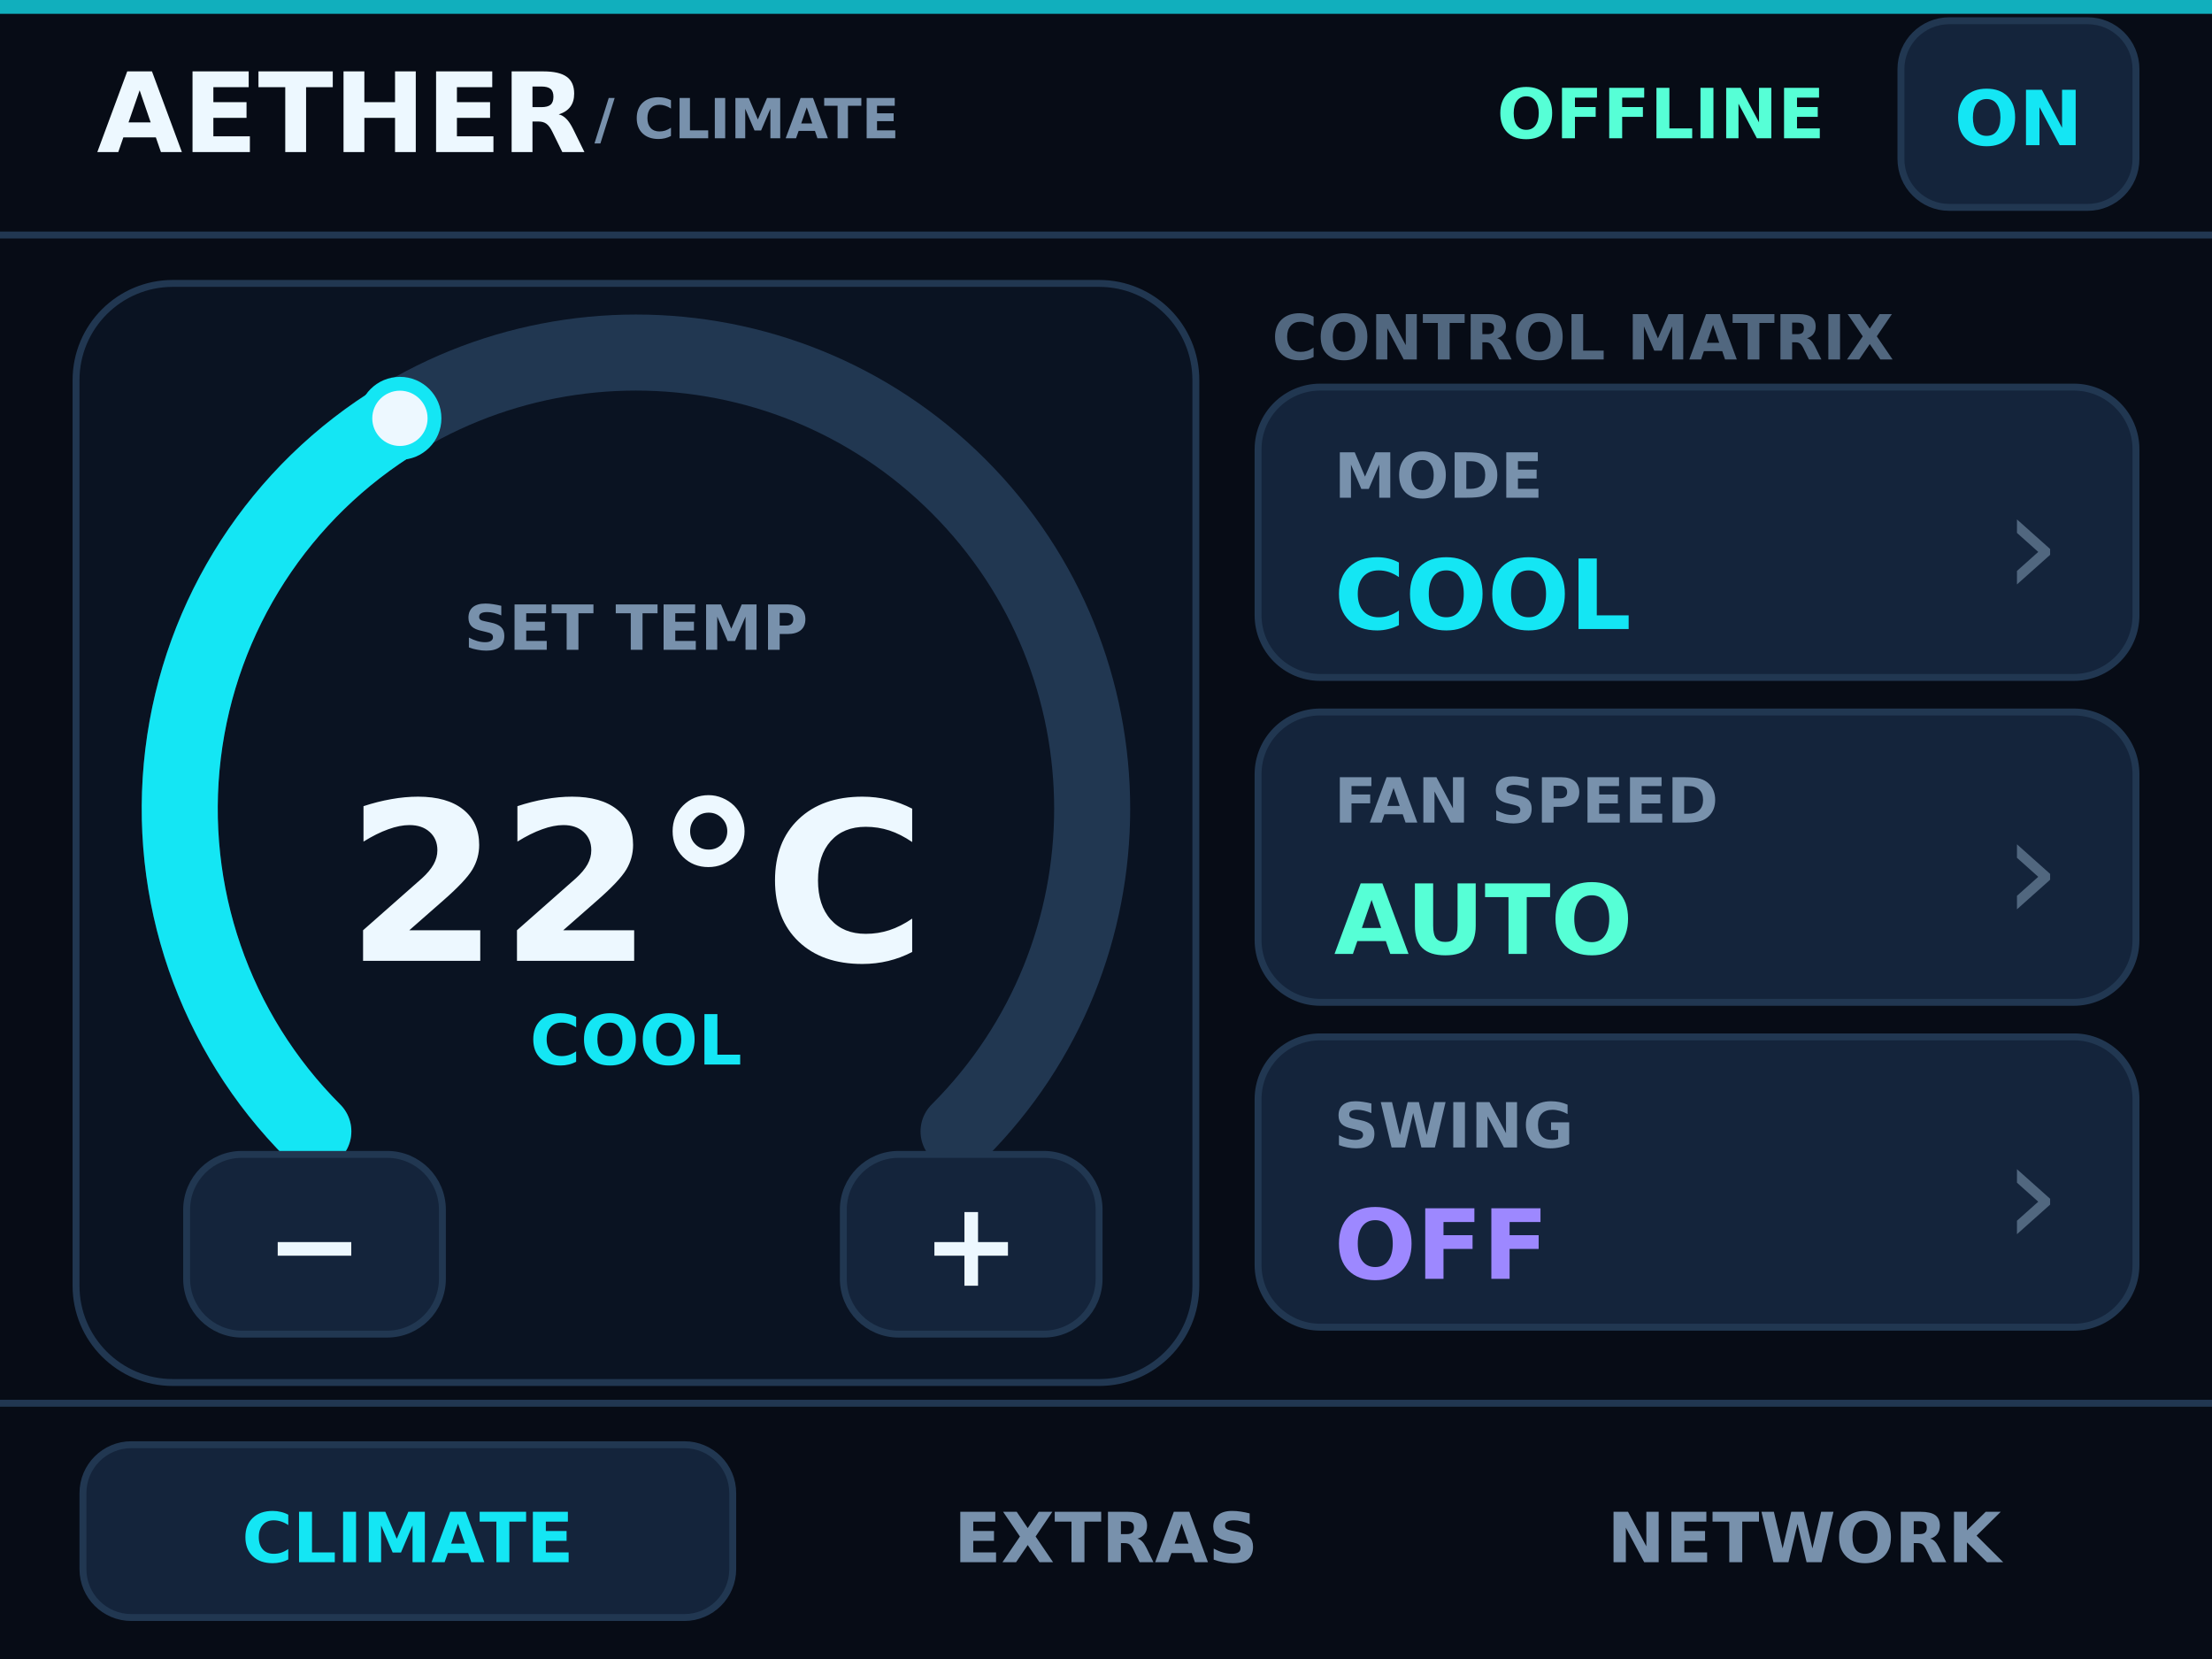
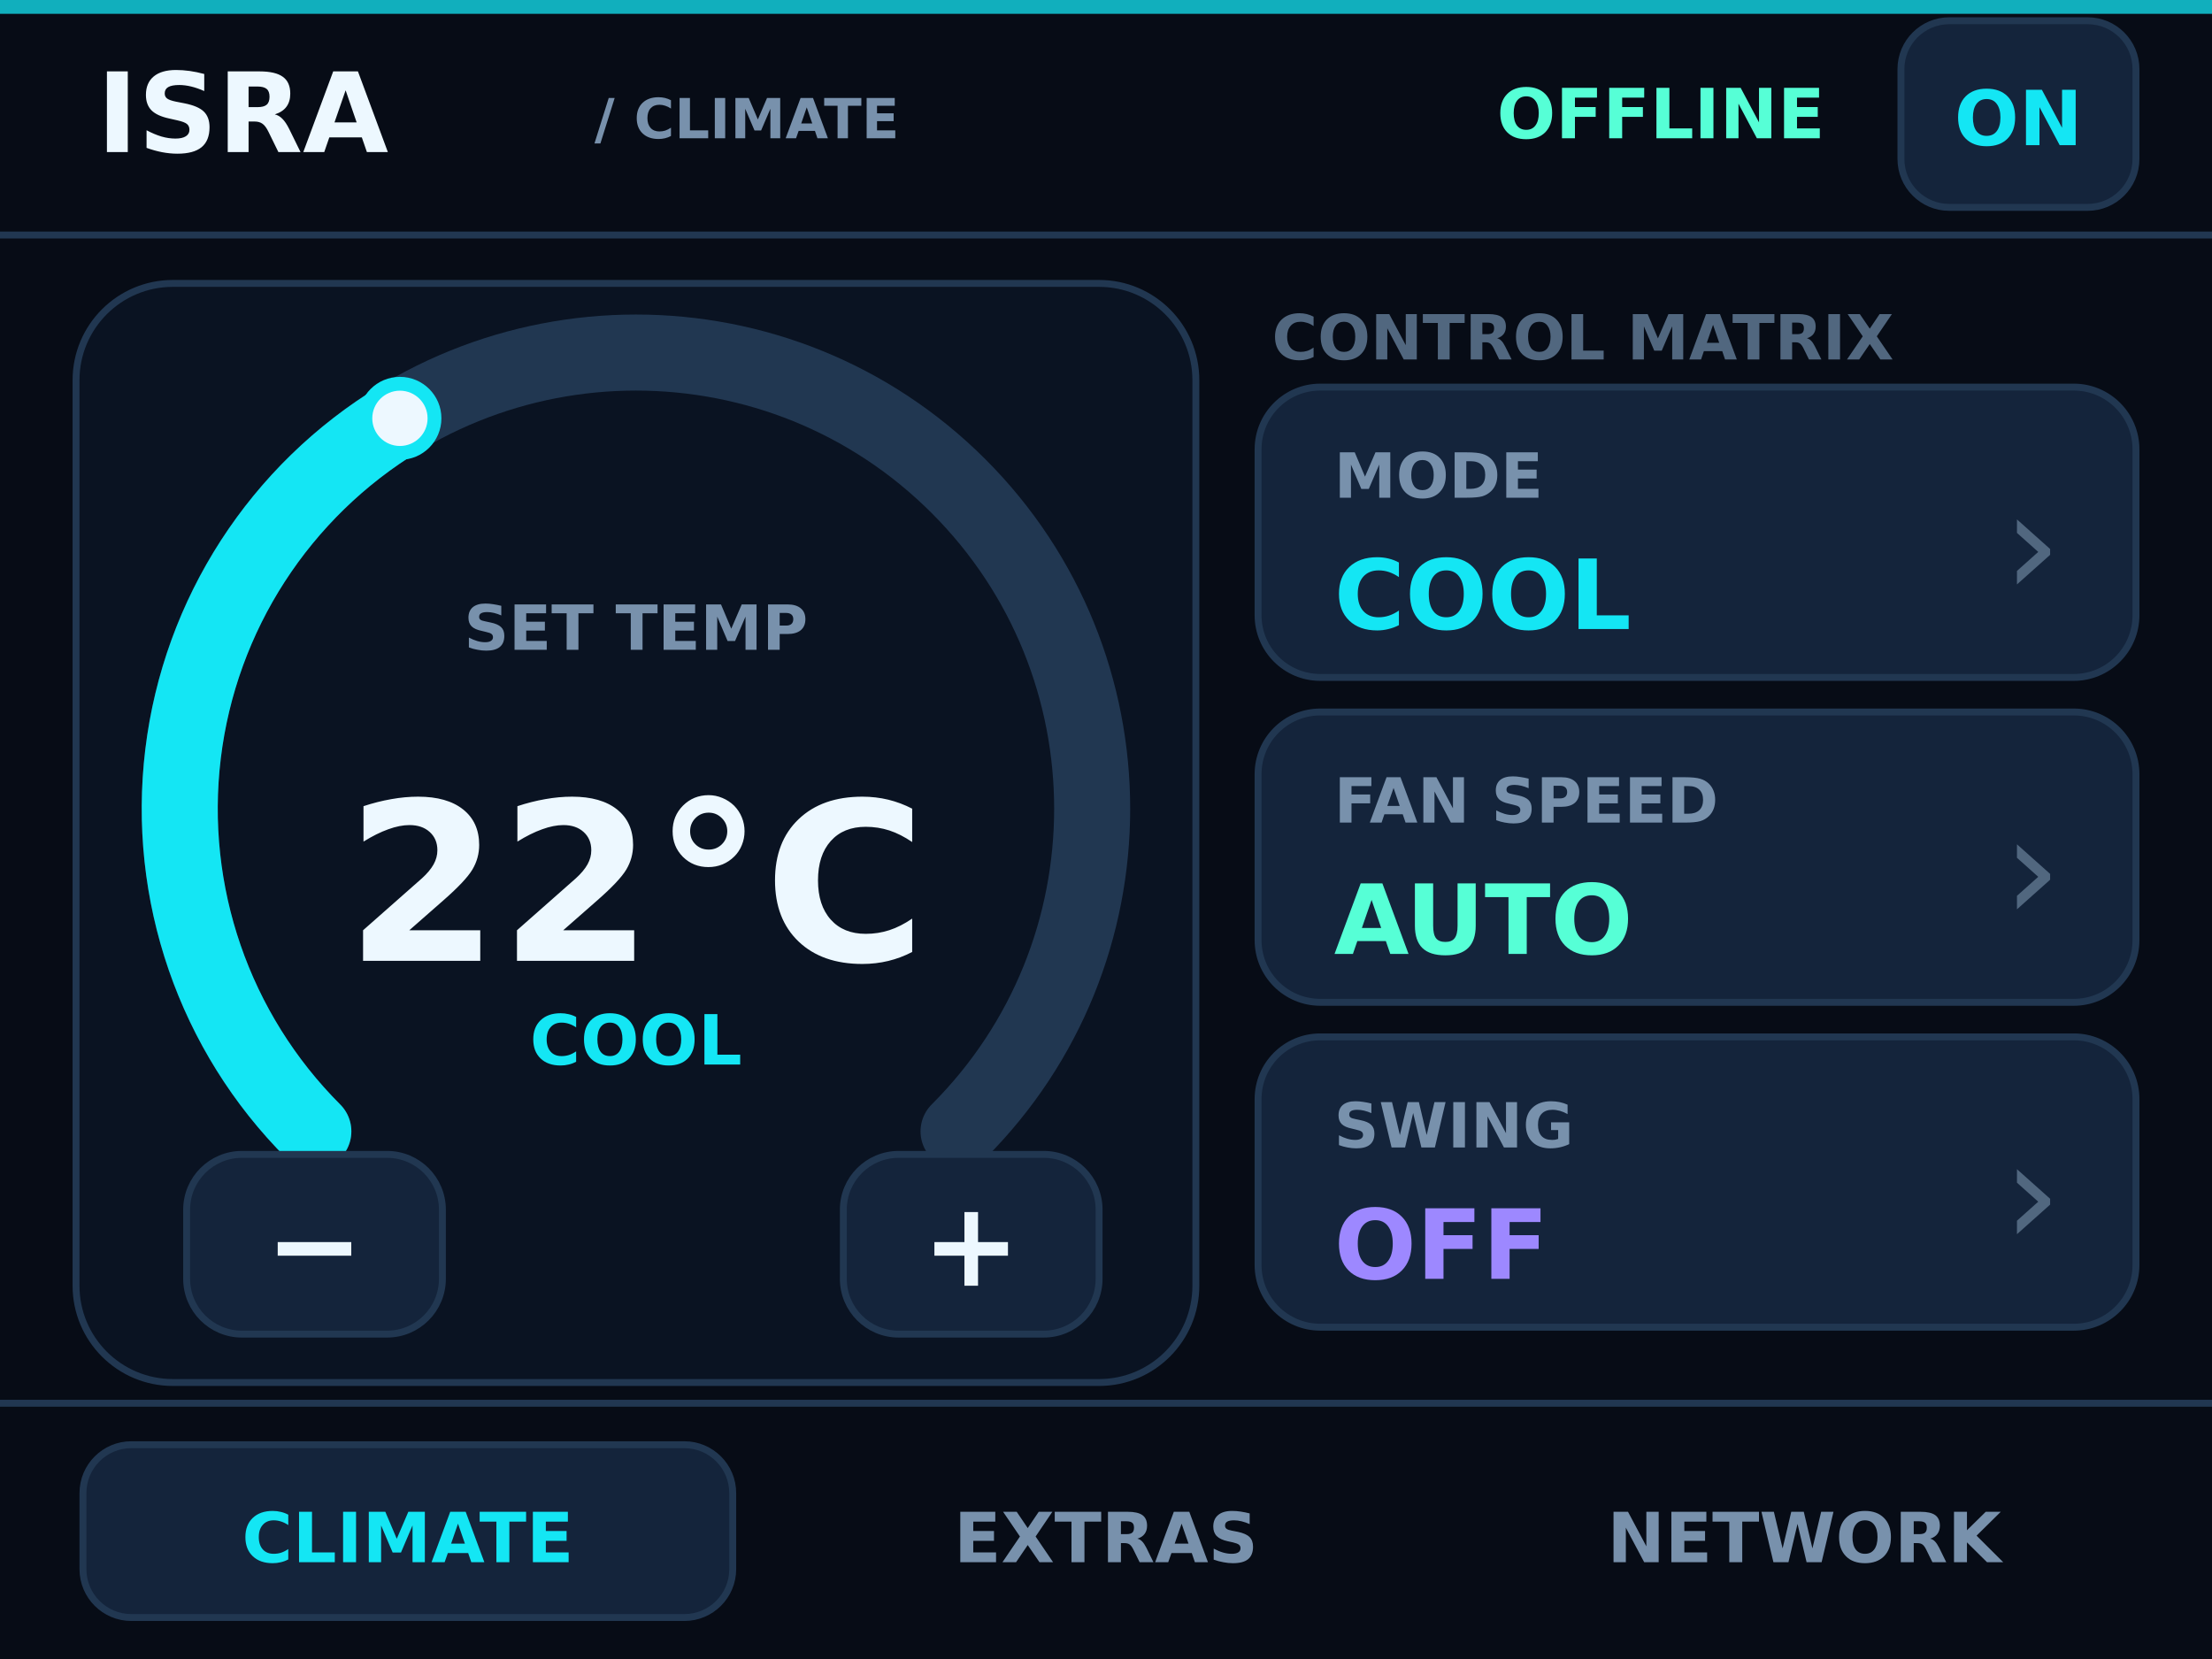
<svg xmlns="http://www.w3.org/2000/svg" viewBox="0 0 320 240" width="320" height="240">
  <rect width="320" height="240" fill="#070C16" />
  <rect width="320" height="2" fill="#14E6F4" opacity=".75" />
-   <text x="14" y="22" fill="#EDF8FF" font-family="DejaVu Sans,Arial" font-weight="700" font-size="16" text-anchor="start">AETHER</text>
+   <text x="14" y="22" fill="#EDF8FF" font-family="DejaVu Sans,Arial" font-weight="700" font-size="16" text-anchor="start">ISRA</text>
  <text x="86" y="20" fill="#7891AC" font-family="DejaVu Sans,Arial" font-weight="600" font-size="8" text-anchor="start">/ CLIMATE</text>
  <text x="264" y="20" fill="#56FFD6" font-family="DejaVu Sans,Arial" font-weight="600" font-size="10" text-anchor="end">OFFLINE</text>
  <rect x="275" y="3" width="34" height="27" rx="7" fill="#14243B" stroke="#213751" stroke-width="1" />
  <text x="292" y="21" fill="#14E6F4" font-family="DejaVu Sans,Arial" font-weight="700" font-size="11" text-anchor="middle">ON</text>
  <path d="M0,34 H320" stroke="#213751" />
  <rect x="11" y="41" width="162" height="159" rx="14" fill="#0A1322" stroke="#213751" stroke-width="1" />
  <path d="M 45.33,163.67 A 66,66 0 1,1 138.67,163.67" fill="none" stroke="#213751" stroke-width="11" stroke-linecap="round" />
  <path d="M 45.33,163.67 A 66,66 0 0,1 57.86,60.52" fill="none" stroke="#14E6F4" stroke-width="11" stroke-linecap="round" />
  <circle cx="57.856" cy="60.518" r="5" fill="#EDF8FF" stroke="#14E6F4" stroke-width="2" />
  <text x="92" y="94" fill="#7891AC" font-family="DejaVu Sans,Arial" font-weight="650" font-size="9" text-anchor="middle">SET TEMP</text>
  <text x="92" y="139" fill="#EDF8FF" font-family="DejaVu Sans,Arial" font-weight="700" font-size="32" text-anchor="middle">22°C</text>
  <text x="92" y="154" fill="#14E6F4" font-family="DejaVu Sans,Arial" font-weight="700" font-size="10" text-anchor="middle">COOL</text>
  <rect x="27" y="167" width="37" height="26" rx="8" fill="#14243B" stroke="#213751" stroke-width="1" />
  <text x="45.5" y="186" fill="#EDF8FF" font-family="DejaVu Sans,Arial" font-weight="700" font-size="17" text-anchor="middle">−</text>
  <rect x="122" y="167" width="37" height="26" rx="8" fill="#14243B" stroke="#213751" stroke-width="1" />
  <text x="140.5" y="186" fill="#EDF8FF" font-family="DejaVu Sans,Arial" font-weight="700" font-size="17" text-anchor="middle">+</text>
  <text x="184" y="52" fill="#51677F" font-family="DejaVu Sans,Arial" font-weight="700" font-size="9" text-anchor="start">CONTROL MATRIX</text>
  <rect x="182" y="56" width="127" height="42" rx="9" fill="#14243B" stroke="#213751" stroke-width="1" />
  <text x="193" y="72" fill="#7891AC" font-family="DejaVu Sans,Arial" font-weight="650" font-size="9" text-anchor="start">MODE</text>
  <text x="193" y="91" fill="#14E6F4" font-family="DejaVu Sans,Arial" font-weight="700" font-size="14" text-anchor="start">COOL</text>
  <text x="294" y="86" fill="#51677F" font-family="DejaVu Sans,Arial" font-weight="500" font-size="21" text-anchor="middle">›</text>
  <rect x="182" y="103" width="127" height="42" rx="9" fill="#14243B" stroke="#213751" stroke-width="1" />
  <text x="193" y="119" fill="#7891AC" font-family="DejaVu Sans,Arial" font-weight="650" font-size="9" text-anchor="start">FAN SPEED</text>
  <text x="193" y="138" fill="#56FFD6" font-family="DejaVu Sans,Arial" font-weight="700" font-size="14" text-anchor="start">AUTO</text>
  <text x="294" y="133" fill="#51677F" font-family="DejaVu Sans,Arial" font-weight="500" font-size="21" text-anchor="middle">›</text>
  <rect x="182" y="150" width="127" height="42" rx="9" fill="#14243B" stroke="#213751" stroke-width="1" />
  <text x="193" y="166" fill="#7891AC" font-family="DejaVu Sans,Arial" font-weight="650" font-size="9" text-anchor="start">SWING</text>
  <text x="193" y="185" fill="#9D88FF" font-family="DejaVu Sans,Arial" font-weight="700" font-size="14" text-anchor="start">OFF</text>
  <text x="294" y="180" fill="#51677F" font-family="DejaVu Sans,Arial" font-weight="500" font-size="21" text-anchor="middle">›</text>
  <path d="M0,203 H320" stroke="#213751" />
  <rect x="12" y="209" width="94" height="25" rx="7" fill="#14243B" stroke="#213751" stroke-width="1" />
  <text x="59" y="226" fill="#14E6F4" font-family="DejaVu Sans,Arial" font-weight="600" font-size="10" text-anchor="middle">CLIMATE</text>
  <rect x="113" y="209" width="94" height="25" rx="7" fill="#070C16" />
  <text x="160" y="226" fill="#7891AC" font-family="DejaVu Sans,Arial" font-weight="600" font-size="10" text-anchor="middle">EXTRAS</text>
  <rect x="214" y="209" width="94" height="25" rx="7" fill="#070C16" />
  <text x="261" y="226" fill="#7891AC" font-family="DejaVu Sans,Arial" font-weight="600" font-size="10" text-anchor="middle">NETWORK</text>
</svg>
